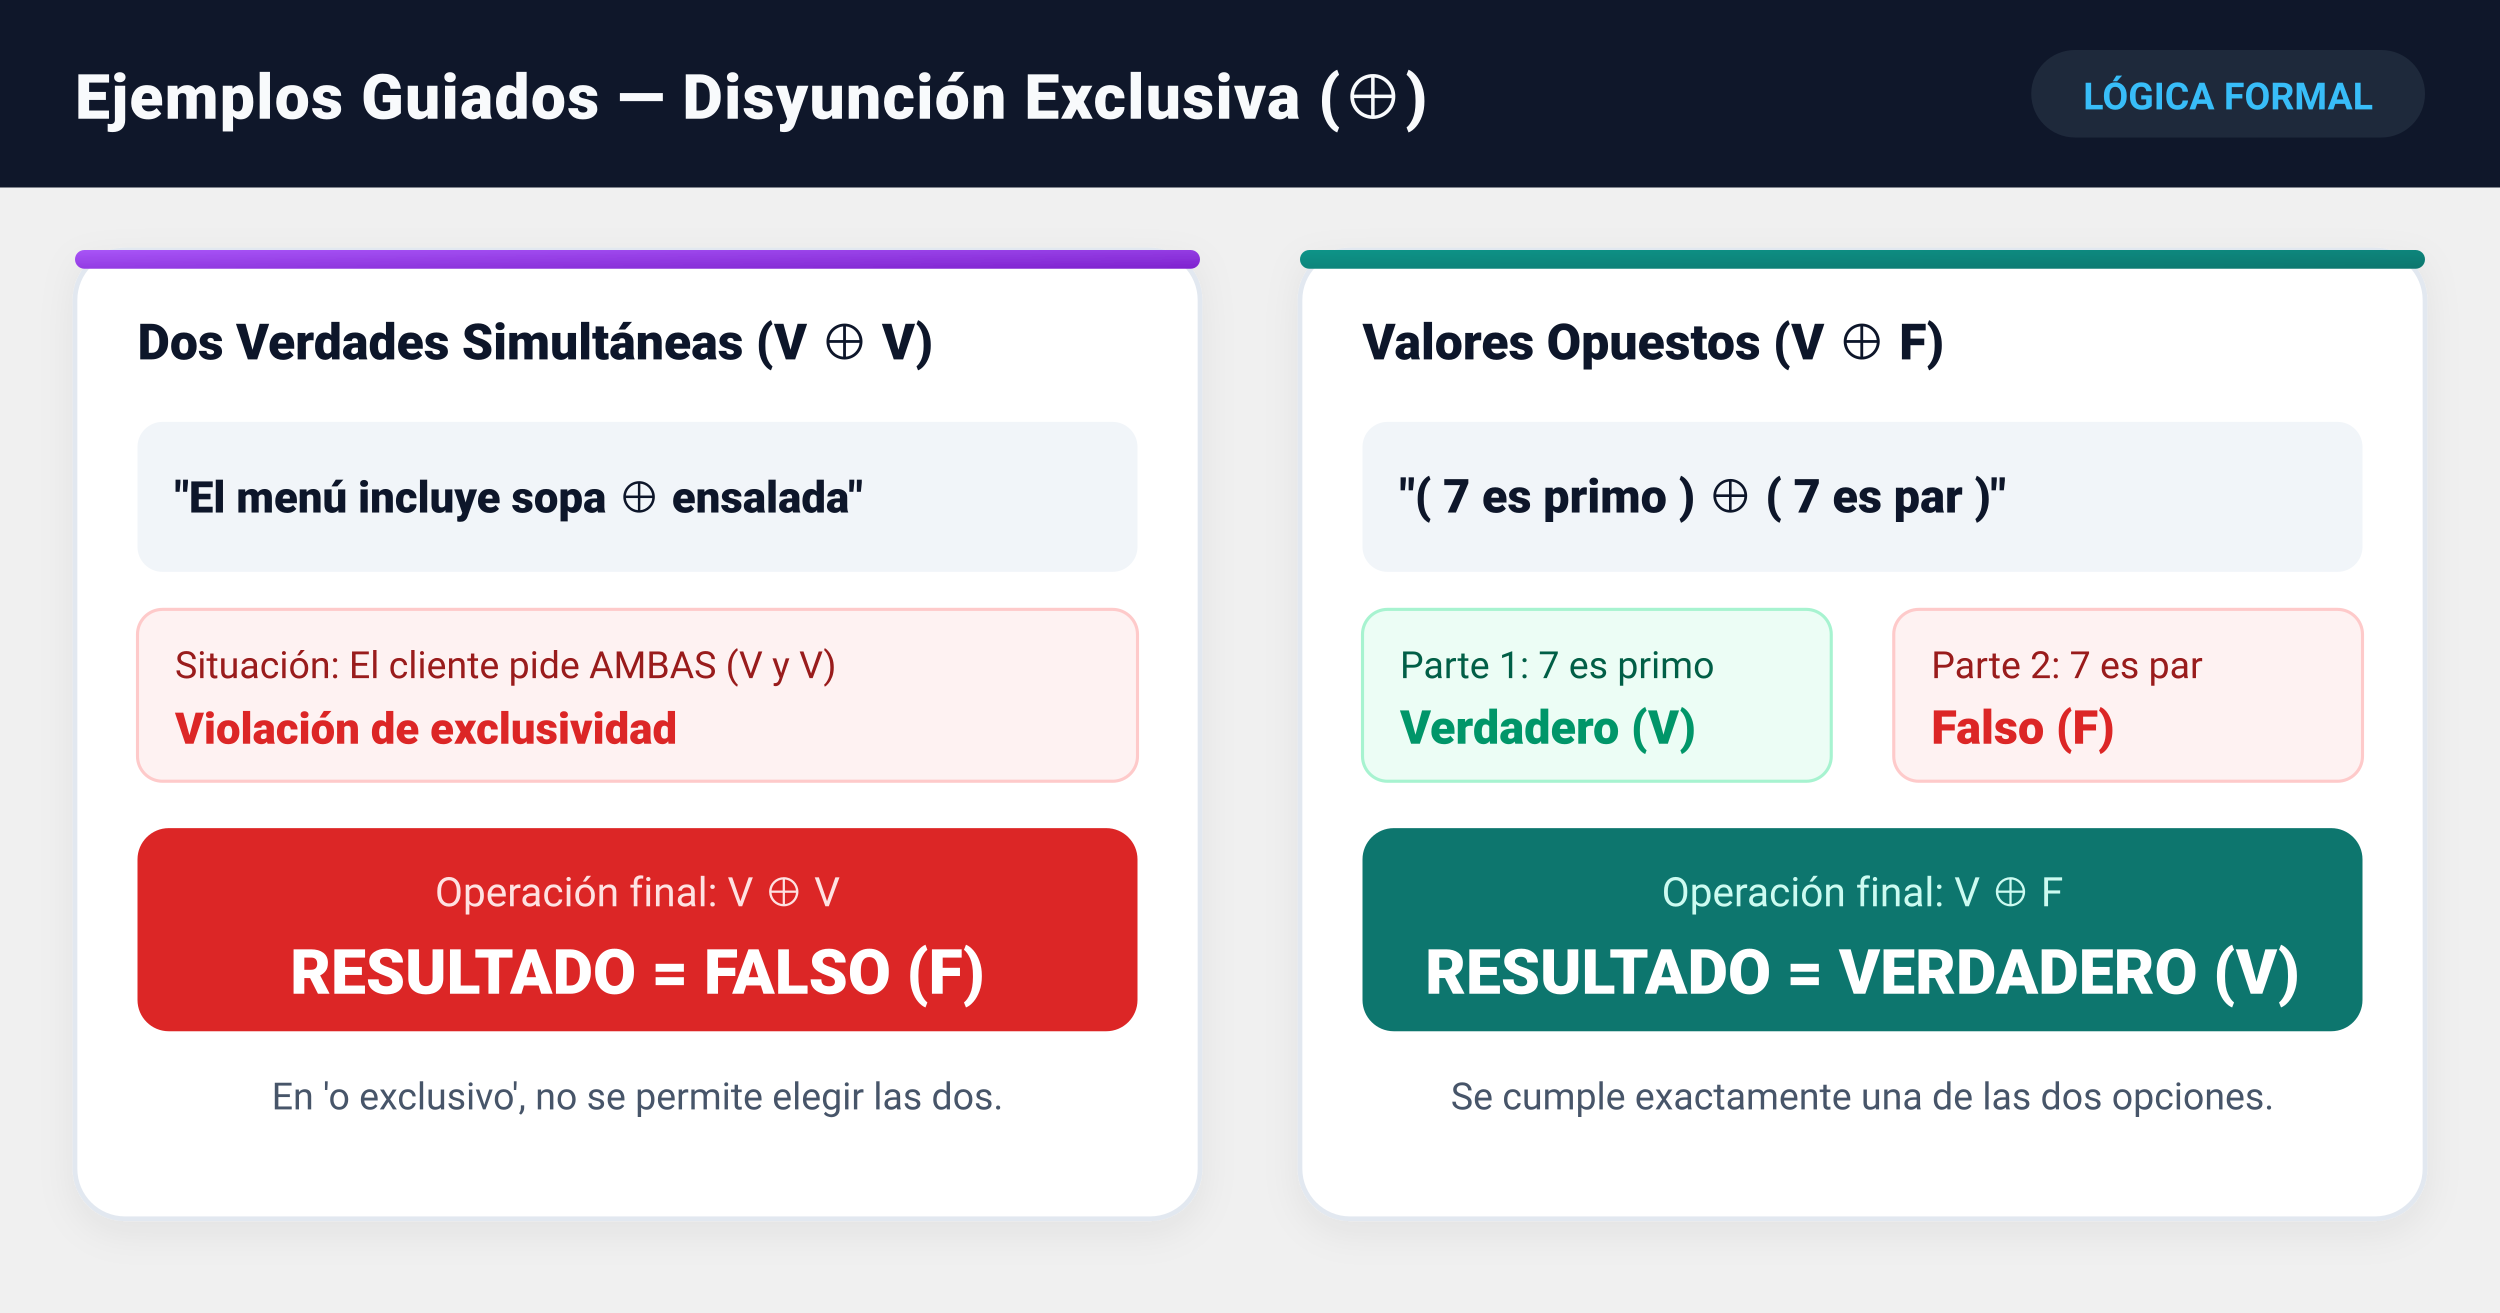
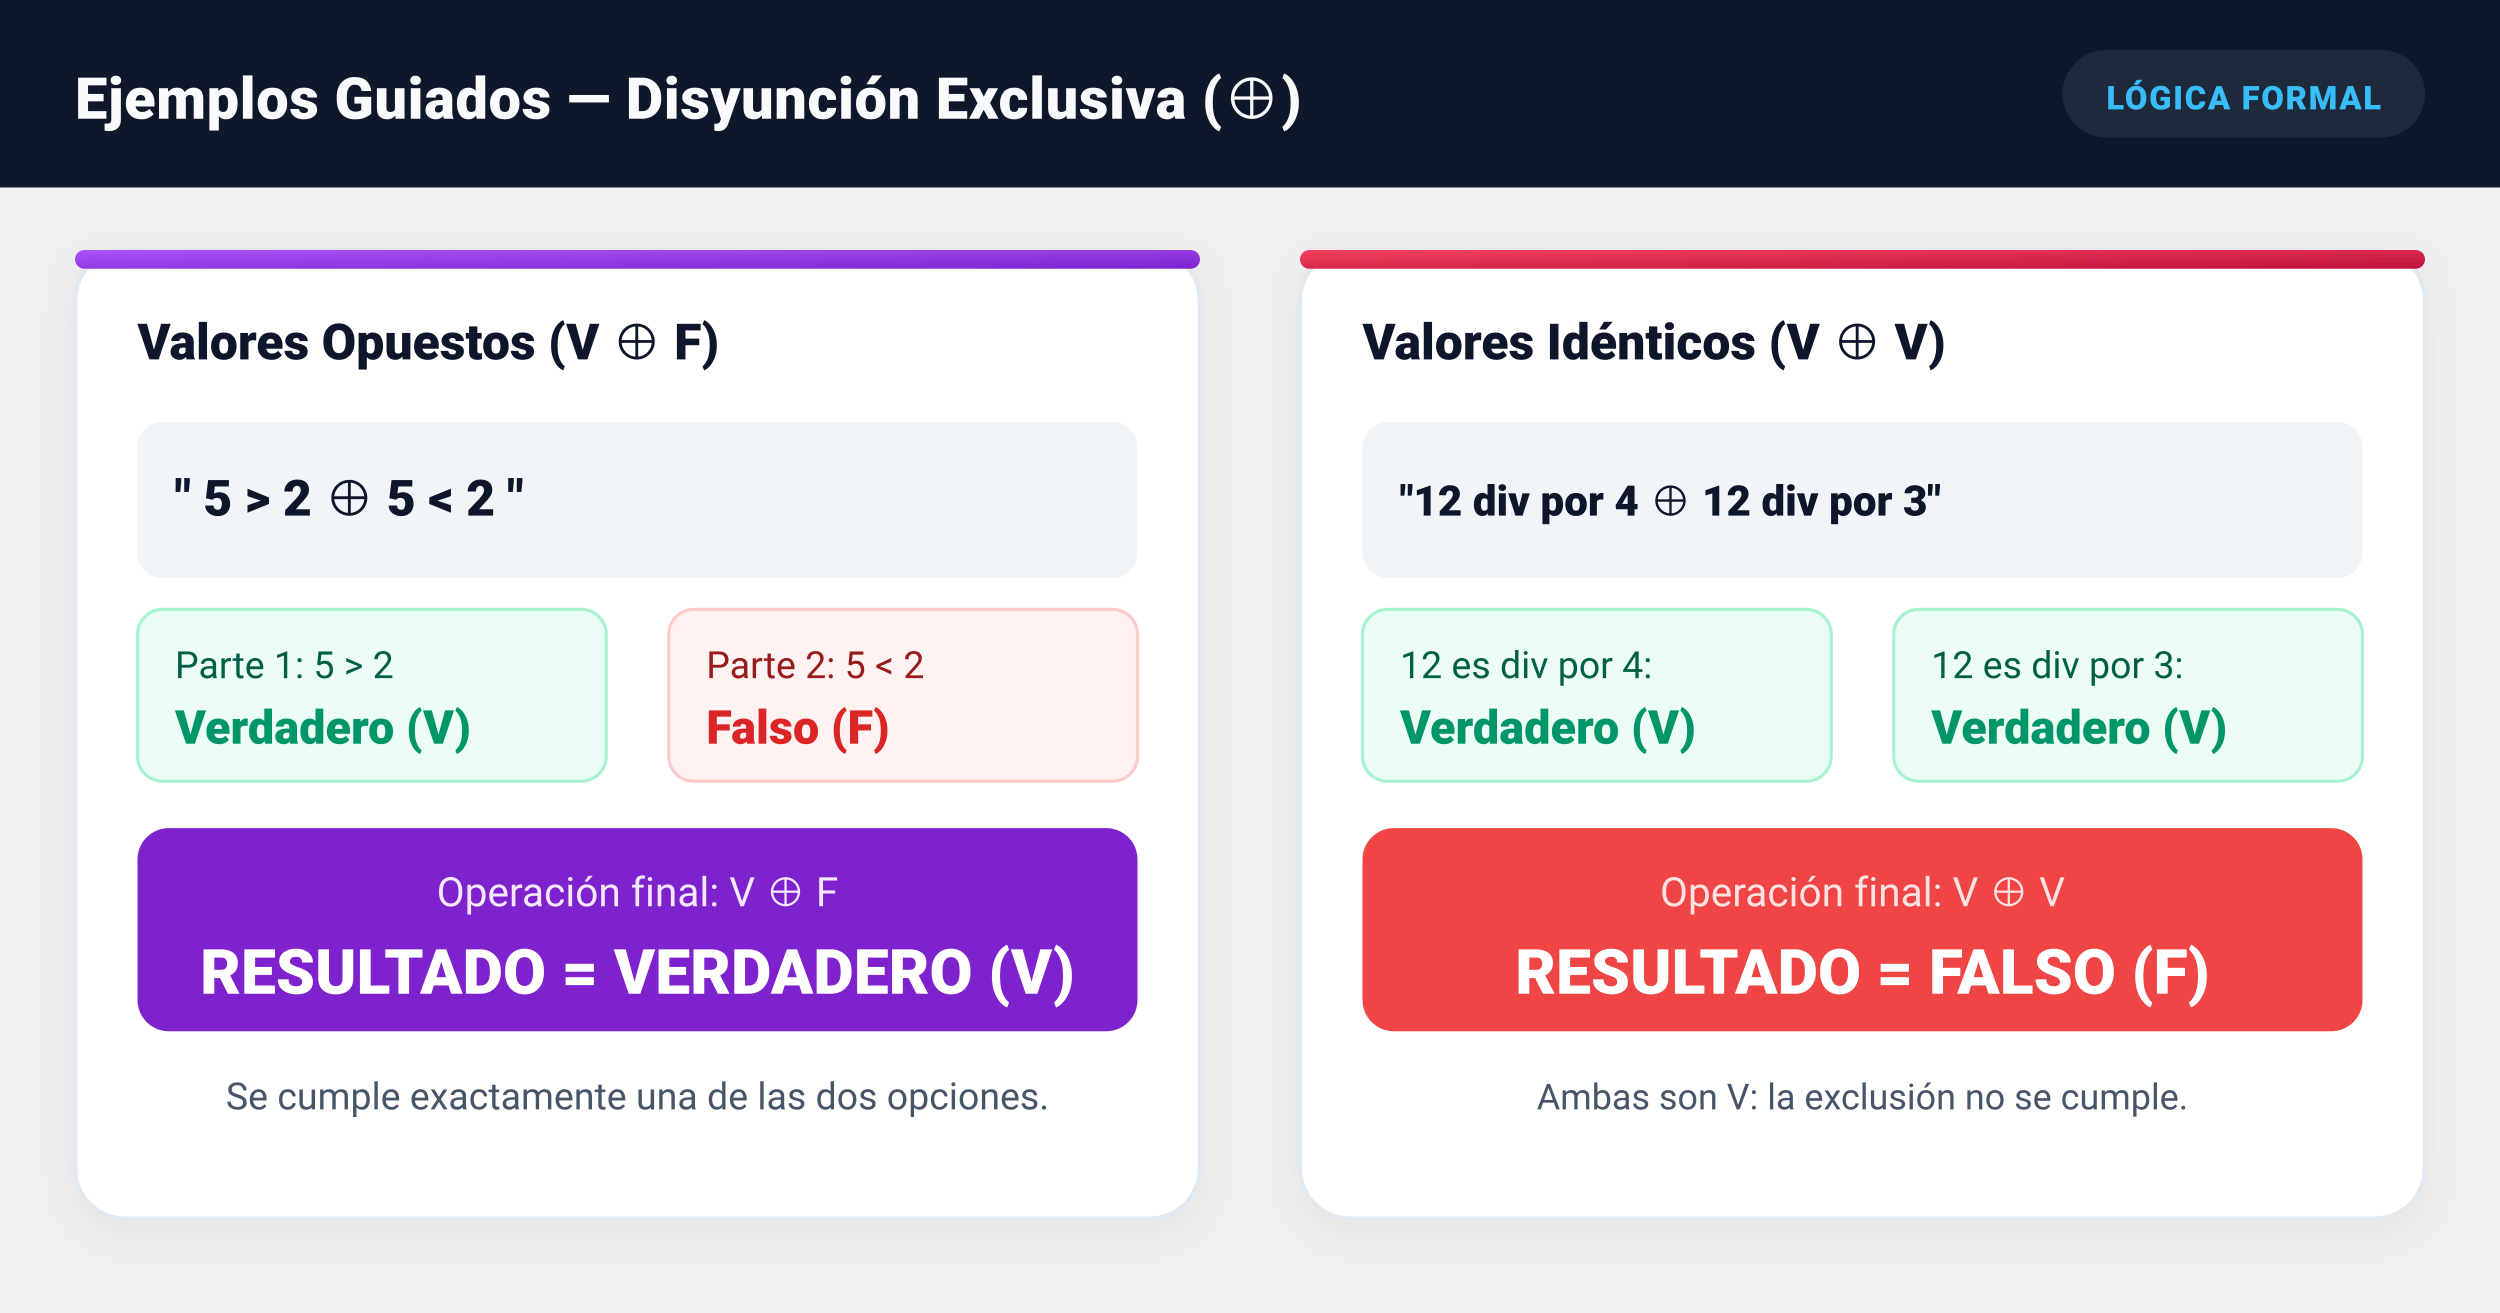
<svg xmlns="http://www.w3.org/2000/svg" viewBox="0 0 800 420" width="100%" height="100%" style="background:#f8fafc; font-family:system-ui,-apple-system,'Segoe UI',Roboto,Helvetica,Arial,sans-serif;">
  <defs>
    <filter id="shadow" x="-5%" y="-5%" width="110%" height="115%" filterUnits="userSpaceOnUse">
      <feDropShadow dx="0" dy="4" stdDeviation="6" flood-color="#0f172a" flood-opacity="0.06" />
    </filter>
    <linearGradient id="grad-teal" x1="0%" y1="0%" x2="100%" y2="100%">
      <stop offset="0%" stop-color="#0d9488" />
      <stop offset="100%" stop-color="#0f766e" />
    </linearGradient>
    <linearGradient id="grad-blue" x1="0%" y1="0%" x2="100%" y2="100%">
      <stop offset="0%" stop-color="#3b82f6" />
      <stop offset="100%" stop-color="#1d4ed8" />
    </linearGradient>
    <linearGradient id="grad-indigo" x1="0%" y1="0%" x2="100%" y2="100%">
      <stop offset="0%" stop-color="#6366f1" />
      <stop offset="100%" stop-color="#4338ca" />
    </linearGradient>
    <linearGradient id="grad-purple" x1="0%" y1="0%" x2="100%" y2="100%">
      <stop offset="0%" stop-color="#a855f7" />
      <stop offset="100%" stop-color="#7e22ce" />
    </linearGradient>
    <linearGradient id="grad-amber" x1="0%" y1="0%" x2="100%" y2="100%">
      <stop offset="0%" stop-color="#f59e0b" />
      <stop offset="100%" stop-color="#b45309" />
    </linearGradient>
    <linearGradient id="grad-rose" x1="0%" y1="0%" x2="100%" y2="100%">
      <stop offset="0%" stop-color="#f43f5e" />
      <stop offset="100%" stop-color="#be123c" />
    </linearGradient>
  </defs>
  <rect x="0" y="0" width="800" height="60" fill="#0f172a" />
-   <text x="24" y="38" fill="#f8fafc" font-size="20" font-weight="800" letter-spacing="0.02em">Ejemplos Guiados — Disyunción Exclusiva (⊕)</text>
-   <rect x="650" y="16" width="126" height="28" rx="14" fill="#1e293b" />
-   <text x="713" y="35" fill="#38bdf8" font-size="12" font-weight="700" text-anchor="middle">LÓGICA FORMAL</text>
+   <text x="24" y="38" fill="#f8fafc" font-size="18.5" font-weight="800" letter-spacing="0.01em">Ejemplos Guiados — Disyunción Exclusiva (⊕)</text>
+   <rect x="660" y="16" width="116" height="28" rx="14" fill="#1e293b" />
+   <text x="718" y="35" fill="#38bdf8" font-size="10.5" font-weight="800" text-anchor="middle" letter-spacing="0.05em">LÓGICA FORMAL</text>
  <g filter="url(#shadow)">
    <rect x="24" y="80" width="360" height="310" rx="16" fill="#ffffff" stroke="#e2e8f0" stroke-width="1.5" />
    <rect x="24" y="80" width="360" height="6" fill="url(#grad-purple)" rx="3" />
-     <text x="44" y="115" fill="#0f172a" font-size="16" font-weight="800">Dos Verdades Simultáneas (V ⊕ V)</text>
-     <rect x="44" y="135" width="320" height="48" rx="8" fill="#f1f5f9" />
-     <text x="56" y="164" fill="#0f172a" font-size="14" font-weight="800">"El menú incluye sopa  ⊕  ensalada"</text>
-     <rect x="44" y="195" width="320" height="55" rx="8" fill="#fef2f2" stroke="#fecaca" />
-     <text x="56" y="217" fill="#991b1b" font-size="12">Situación: El cliente pide AMBAS (V y V)</text>
-     <text x="56" y="238" fill="#dc2626" font-size="14" font-weight="800">Violación de exclusividad</text>
-     <rect x="44" y="265" width="320" height="65" rx="10" fill="#dc2626" />
-     <text x="204" y="290" fill="#fee2e2" font-size="13" text-anchor="middle">Operación final: V ⊕ V</text>
-     <text x="204" y="318" fill="#ffffff" font-size="20" font-weight="900" text-anchor="middle">RESULTADO = FALSO (F)</text>
-     <text x="204" y="355" fill="#475569" font-size="12" text-anchor="middle">En 'o exclusivo', no se permite elegir las dos.</text>
+     <text x="44" y="115" fill="#0f172a" font-size="16" font-weight="800">Valores Opuestos (V ⊕ F)</text>
+     <rect x="44" y="135" width="320" height="50" rx="8" fill="#f1f5f9" />
+     <text x="56" y="165" fill="#0f172a" font-size="16" font-weight="800">" 5 &gt; 2  ⊕  5 &lt; 2 "</text>
+     <rect x="44" y="195" width="150" height="55" rx="8" fill="#ecfdf5" stroke="#a7f3d0" />
+     <text x="56" y="217" fill="#065f46" font-size="12">Parte 1: 5 &gt; 2</text>
+     <text x="56" y="238" fill="#059669" font-size="15" font-weight="800">Verdadero (V)</text>
+     <rect x="214" y="195" width="150" height="55" rx="8" fill="#fef2f2" stroke="#fecaca" />
+     <text x="226" y="217" fill="#991b1b" font-size="12">Parte 2: 5 &lt; 2</text>
+     <text x="226" y="238" fill="#dc2626" font-size="15" font-weight="800">Falso (F)</text>
+     <rect x="44" y="265" width="320" height="65" rx="10" fill="#7e22ce" />
+     <text x="204" y="290" fill="#f3e8ff" font-size="13" text-anchor="middle">Operación final: V ⊕ F</text>
+     <text x="204" y="318" fill="#ffffff" font-size="20" font-weight="900" text-anchor="middle">RESULTADO = VERDADERO (V)</text>
+     <text x="204" y="355" fill="#475569" font-size="12" text-anchor="middle">Se cumple exactamente una de las dos opciones.</text>
  </g>
  <g filter="url(#shadow)">
    <rect x="416" y="80" width="360" height="310" rx="16" fill="#ffffff" stroke="#e2e8f0" stroke-width="1.5" />
-     <rect x="416" y="80" width="360" height="6" fill="url(#grad-teal)" rx="3" />
-     <text x="436" y="115" fill="#0f172a" font-size="16" font-weight="800">Valores Opuestos (V ⊕ F)</text>
-     <rect x="436" y="135" width="320" height="48" rx="8" fill="#f1f5f9" />
-     <text x="448" y="164" fill="#0f172a" font-size="15" font-weight="800">"( 7 es primo )  ⊕  ( 7 es par )"</text>
+     <rect x="416" y="80" width="360" height="6" fill="url(#grad-rose)" rx="3" />
+     <text x="436" y="115" fill="#0f172a" font-size="16" font-weight="800">Valores Idénticos (V ⊕ V)</text>
+     <rect x="436" y="135" width="320" height="50" rx="8" fill="#f1f5f9" />
+     <text x="448" y="165" fill="#0f172a" font-size="13.5" font-weight="800">"12 div por 4  ⊕  12 div por 3"</text>
    <rect x="436" y="195" width="150" height="55" rx="8" fill="#ecfdf5" stroke="#a7f3d0" />
-     <text x="448" y="217" fill="#065f46" font-size="12">Parte 1: 7 es primo</text>
+     <text x="448" y="217" fill="#065f46" font-size="12">12 es div por 4:</text>
    <text x="448" y="238" fill="#059669" font-size="15" font-weight="800">Verdadero (V)</text>
-     <rect x="606" y="195" width="150" height="55" rx="8" fill="#fef2f2" stroke="#fecaca" />
-     <text x="618" y="217" fill="#991b1b" font-size="12">Parte 2: 7 es par</text>
-     <text x="618" y="238" fill="#dc2626" font-size="15" font-weight="800">Falso (F)</text>
-     <rect x="436" y="265" width="320" height="65" rx="10" fill="#0f766e" />
-     <text x="596" y="290" fill="#ccfbf1" font-size="13" text-anchor="middle">Operación final: V ⊕ F</text>
-     <text x="596" y="318" fill="#ffffff" font-size="20" font-weight="900" text-anchor="middle">RESULTADO = VERDADERO (V)</text>
-     <text x="596" y="355" fill="#475569" font-size="12" text-anchor="middle">Se cumple exactamente una de las dos opciones.</text>
+     <rect x="606" y="195" width="150" height="55" rx="8" fill="#ecfdf5" stroke="#a7f3d0" />
+     <text x="618" y="217" fill="#065f46" font-size="12">12 es div por 3:</text>
+     <text x="618" y="238" fill="#059669" font-size="15" font-weight="800">Verdadero (V)</text>
+     <rect x="436" y="265" width="320" height="65" rx="10" fill="#ef4444" />
+     <text x="596" y="290" fill="#fee2e2" font-size="13" text-anchor="middle">Operación final: V ⊕ V</text>
+     <text x="596" y="318" fill="#ffffff" font-size="20" font-weight="900" text-anchor="middle">RESULTADO = FALSO (F)</text>
+     <text x="596" y="355" fill="#475569" font-size="11.5" text-anchor="middle">Ambas son V: la exclusión no se cumple.</text>
  </g>
</svg>
